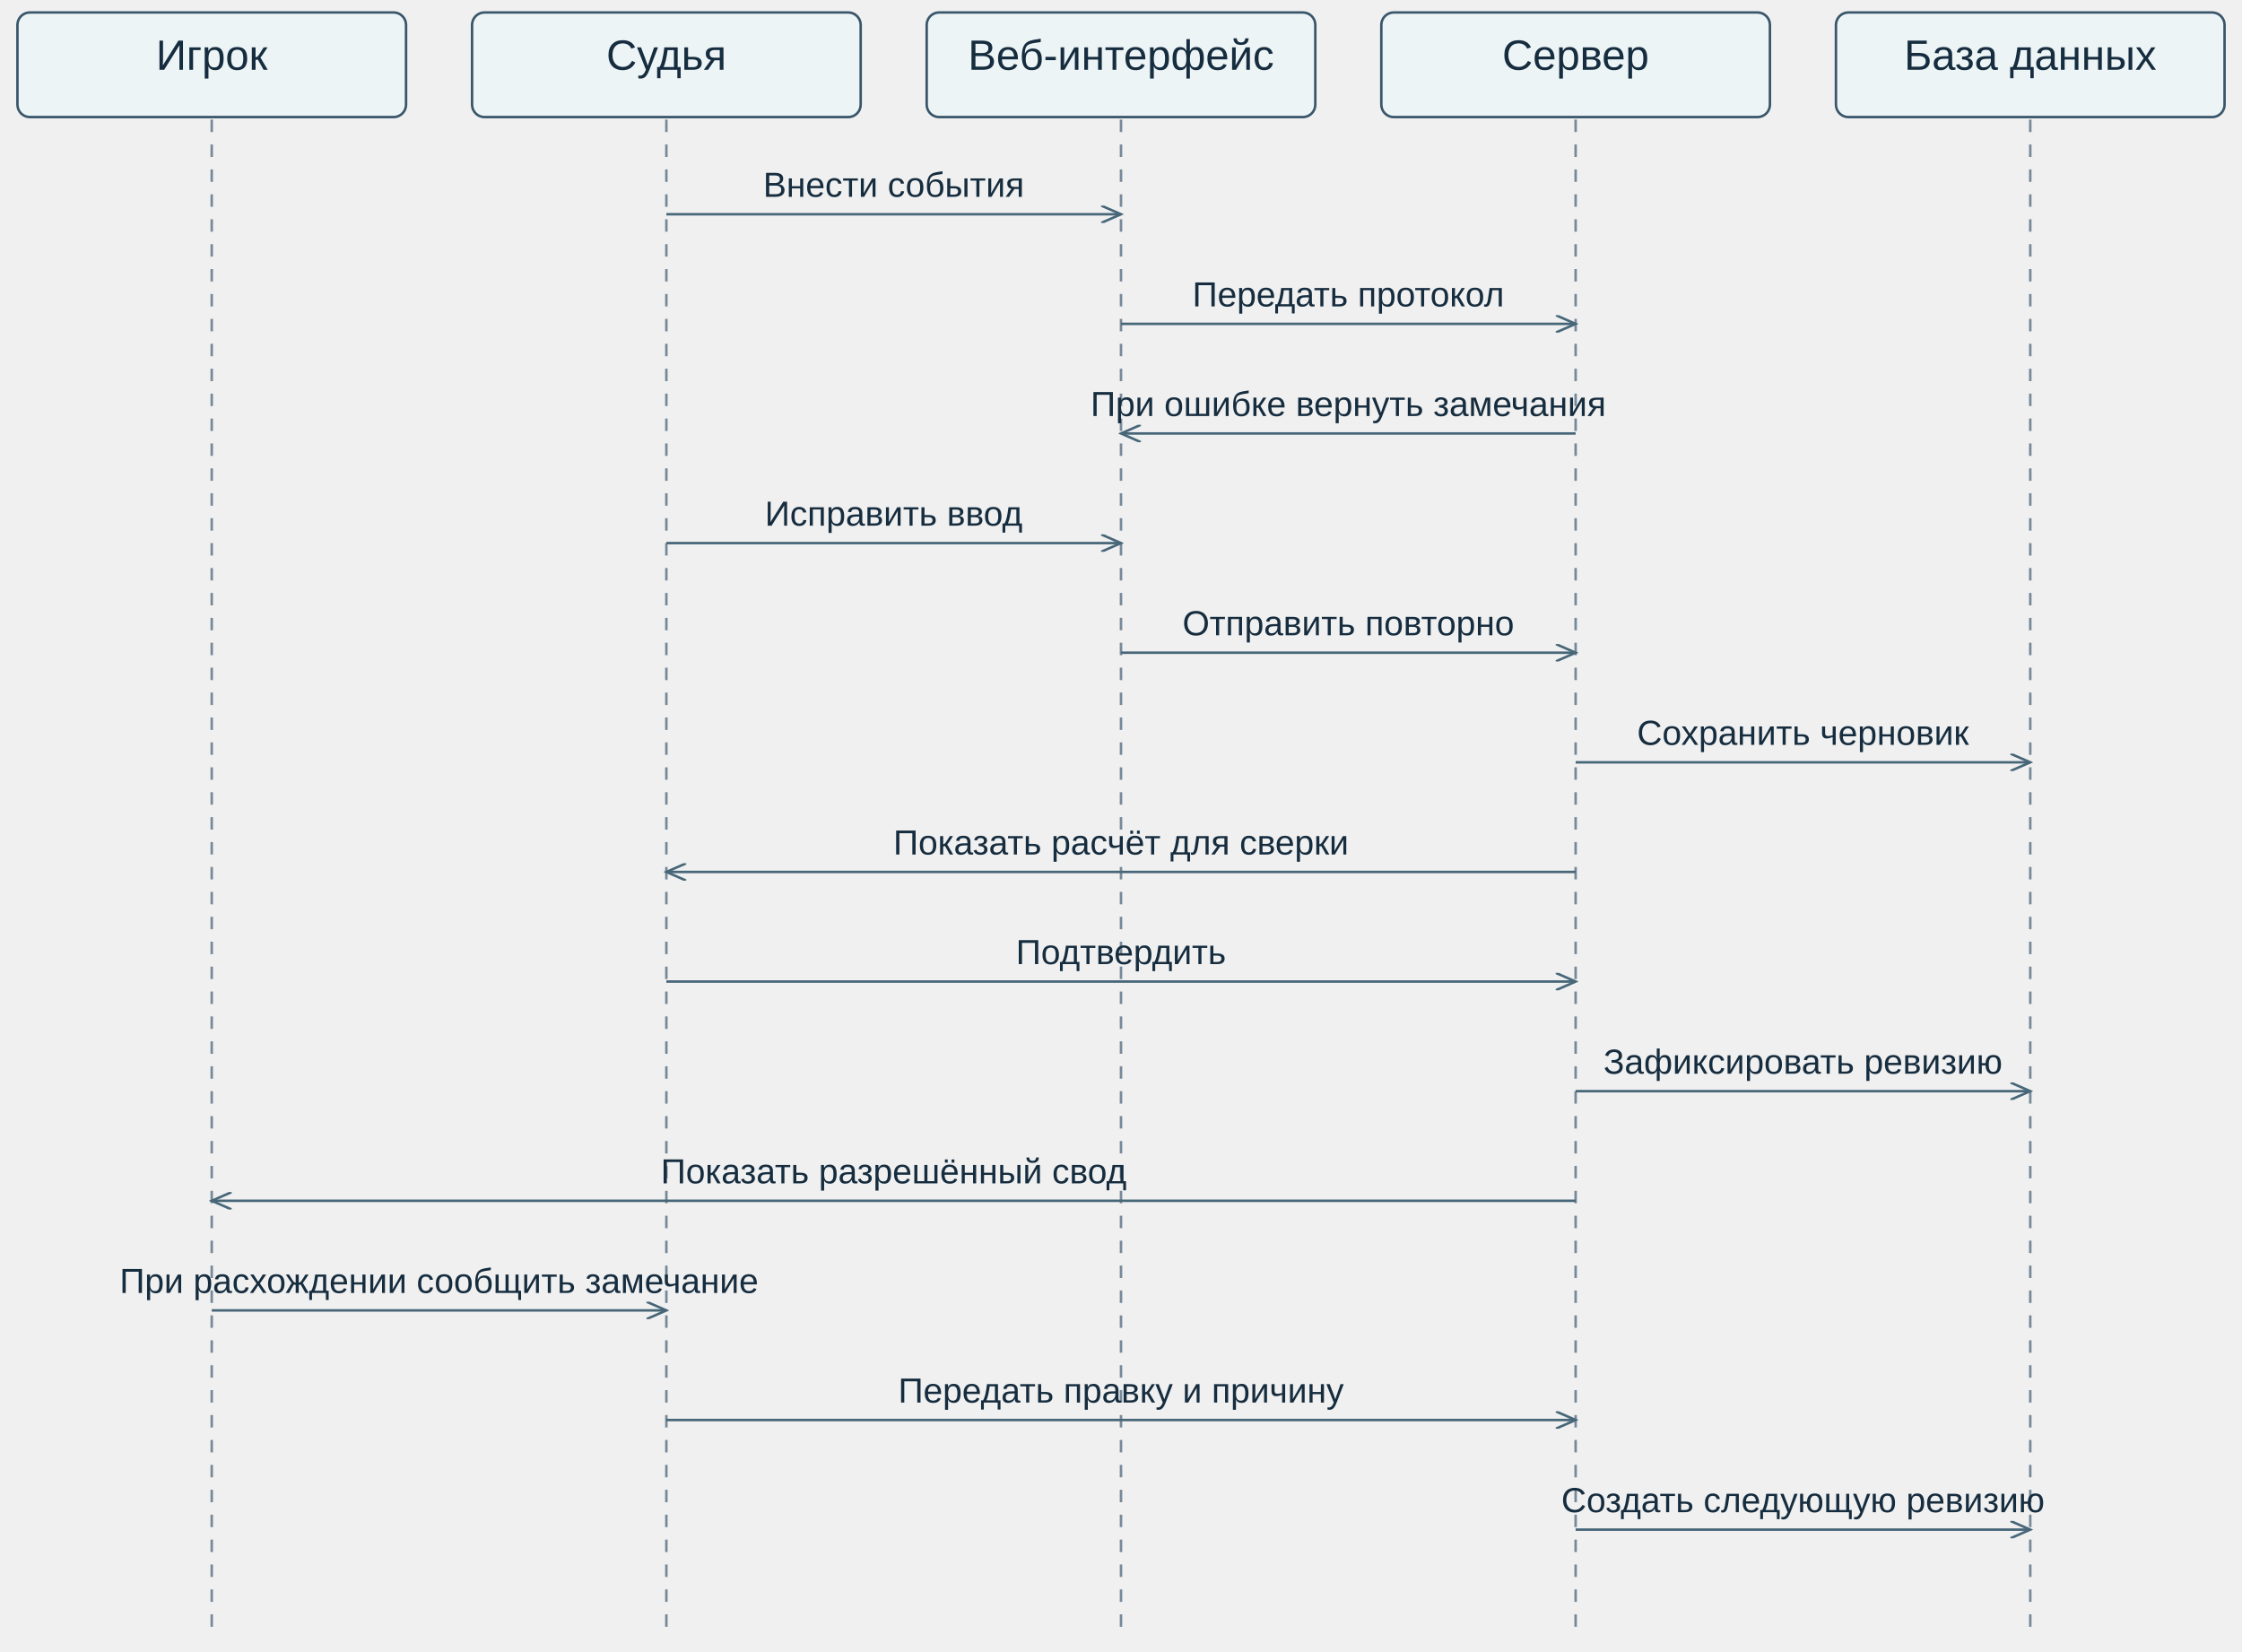
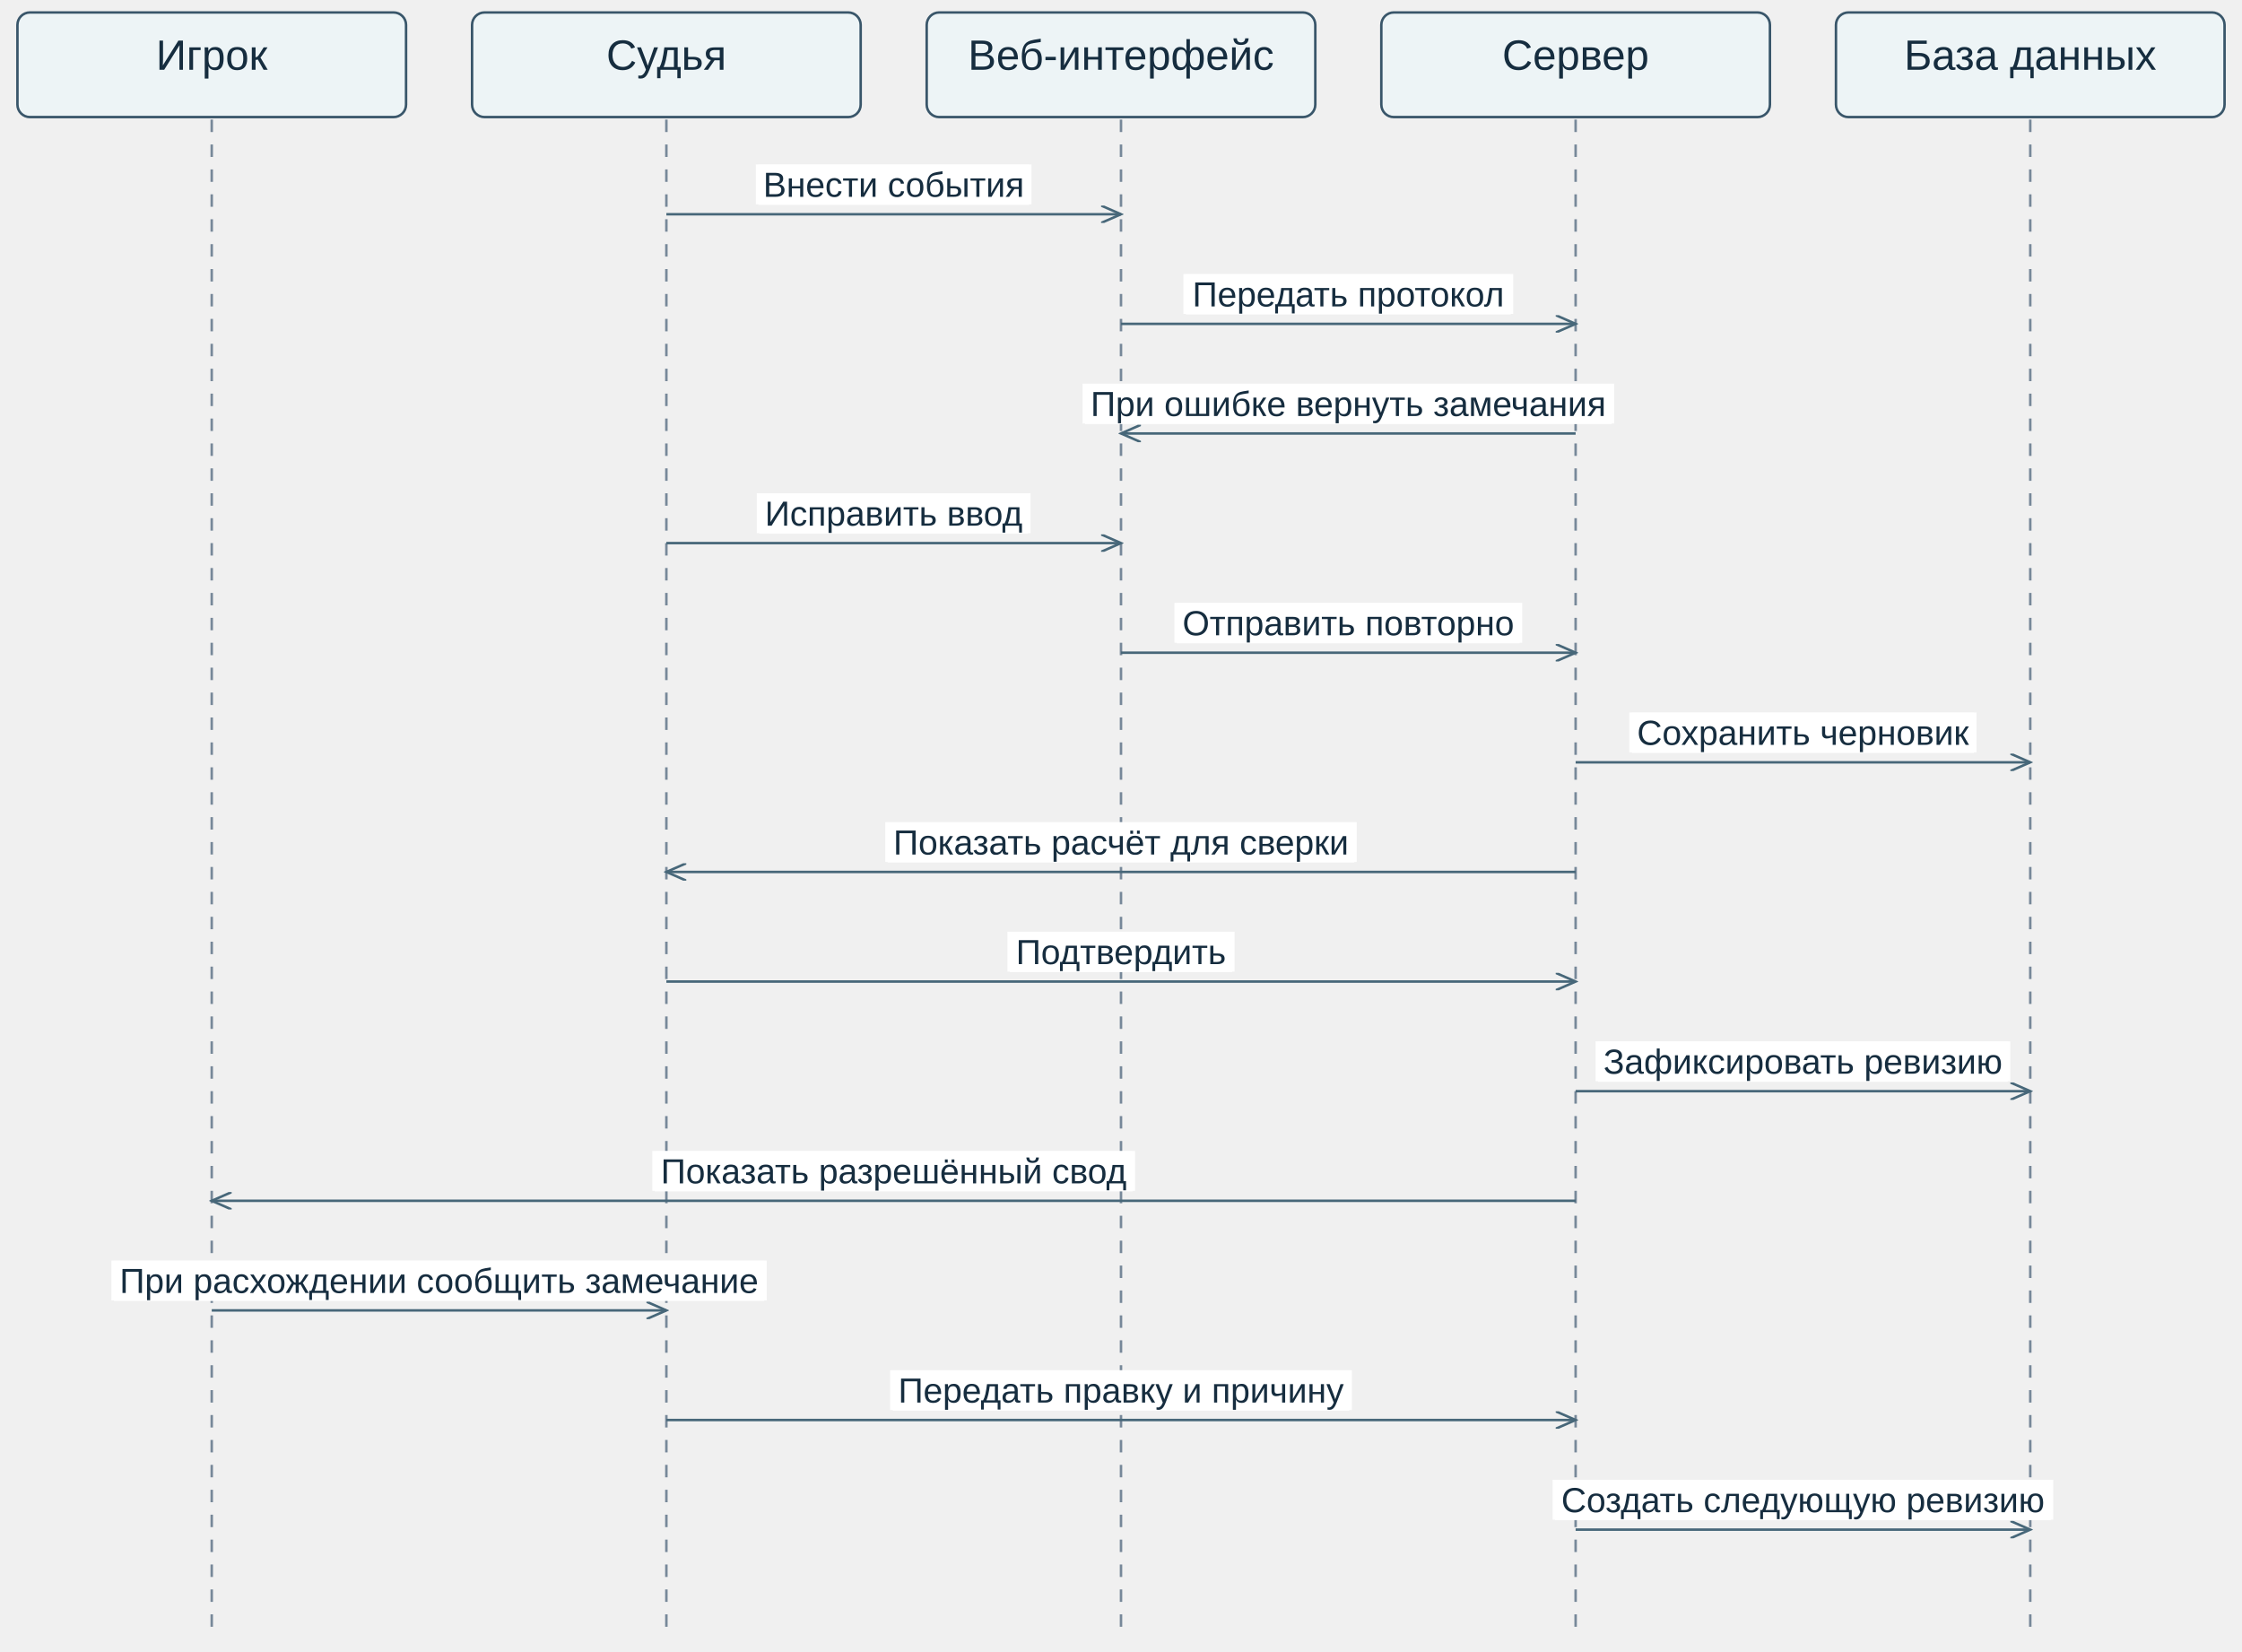
<svg xmlns="http://www.w3.org/2000/svg" viewBox="0 0 900 663" font-family="Arial,sans-serif">
  <defs>
    <marker id="arr" markerWidth="9" markerHeight="7" refX="8" refY="3.5" orient="auto">
      <path d="M0 0L8 3.5L0 7" fill="none" stroke="#476779" />
    </marker>
  </defs>
  <rect x="7" y="5" width="156" height="42" rx="5" fill="#edf4f6" stroke="#39566a" />
-   <text x="85" y="28" font-size="17" text-anchor="middle" fill="#162d3f">Игрок</text>
  <path d="M85 48V657" stroke="#789" stroke-dasharray="5 5" />
  <rect x="189.5" y="5" width="156" height="42" rx="5" fill="#edf4f6" stroke="#39566a" />
-   <text x="267.5" y="28" font-size="17" text-anchor="middle" fill="#162d3f">Судья</text>
  <path d="M267.5 48V657" stroke="#789" stroke-dasharray="5 5" />
  <rect x="372" y="5" width="156" height="42" rx="5" fill="#edf4f6" stroke="#39566a" />
-   <text x="450" y="28" font-size="17" text-anchor="middle" fill="#162d3f">Веб-интерфейс</text>
  <path d="M450 48V657" stroke="#789" stroke-dasharray="5 5" />
  <rect x="554.5" y="5" width="156" height="42" rx="5" fill="#edf4f6" stroke="#39566a" />
-   <text x="632.5" y="28" font-size="17" text-anchor="middle" fill="#162d3f">Сервер</text>
  <path d="M632.5 48V657" stroke="#789" stroke-dasharray="5 5" />
  <rect x="737" y="5" width="156" height="42" rx="5" fill="#edf4f6" stroke="#39566a" />
-   <text x="815" y="28" font-size="17" text-anchor="middle" fill="#162d3f">База данных</text>
  <path d="M815 48V657" stroke="#789" stroke-dasharray="5 5" />
  <path d="M267.5 86 L450 86" fill="none" stroke="#476779" marker-end="url(#arr)" />
+   <rect x="303.421" y="66.0" width="110.658" height="16" fill="#ffffff" stroke="none" />
+   <path d="M450 130 L632.5 130" fill="none" stroke="#476779" marker-end="url(#arr)" />
+   <rect x="475.048" y="110.0" width="132.403" height="16" fill="#ffffff" stroke="none" />
+   <path d="M632.5 174 L450 174" fill="none" stroke="#476779" marker-end="url(#arr)" />
+   <rect x="434.559" y="154.0" width="213.382" height="16" fill="#ffffff" stroke="none" />
+   <path d="M267.5 218 L450 218" fill="none" stroke="#476779" marker-end="url(#arr)" />
+   <rect x="303.8" y="198.0" width="109.899" height="16" fill="#ffffff" stroke="none" />
+   <path d="M450 262 L632.5 262" fill="none" stroke="#476779" marker-end="url(#arr)" />
+   <rect x="471.442" y="242.0" width="139.615" height="16" fill="#ffffff" stroke="none" />
+   <path d="M632.5 306 L815 306" fill="none" stroke="#476779" marker-end="url(#arr)" />
+   <rect x="654.059" y="286.0" width="139.383" height="16" fill="#ffffff" stroke="none" />
+   <path d="M632.5 350 L267.5 350" fill="none" stroke="#476779" marker-end="url(#arr)" />
+   <rect x="355.361" y="330.0" width="189.278" height="16" fill="#ffffff" stroke="none" />
+   <path d="M267.5 394 L632.5 394" fill="none" stroke="#476779" marker-end="url(#arr)" />
+   <rect x="404.433" y="374.0" width="91.135" height="16" fill="#ffffff" stroke="none" />
+   <path d="M632.5 438 L815 438" fill="none" stroke="#476779" marker-end="url(#arr)" />
+   <rect x="640.506" y="418.0" width="166.487" height="16" fill="#ffffff" stroke="none" />
+   <path d="M632.5 482 L85 482" fill="none" stroke="#476779" marker-end="url(#arr)" />
+   <rect x="261.865" y="462.0" width="193.77" height="16" fill="#ffffff" stroke="none" />
+   <path d="M85 526 L267.5 526" fill="none" stroke="#476779" marker-end="url(#arr)" />
+   <rect x="44.721" y="506.0" width="263.059" height="16" fill="#ffffff" stroke="none" />
+   <path d="M267.5 570 L632.5 570" fill="none" stroke="#476779" marker-end="url(#arr)" />
+   <rect x="357.34" y="550.0" width="185.32" height="16" fill="#ffffff" stroke="none" />
+   <path d="M632.5 614 L815 614" fill="none" stroke="#476779" marker-end="url(#arr)" />
+   <rect x="623.266" y="594.0" width="200.968" height="16" fill="#ffffff" stroke="none" />
+   <text x="85.0" y="28" font-size="17" text-anchor="middle" fill="#162d3f">Игрок</text>
+   <text x="267.5" y="28" font-size="17" text-anchor="middle" fill="#162d3f">Судья</text>
+   <text x="450.0" y="28" font-size="17" text-anchor="middle" fill="#162d3f">Веб-интерфейс</text>
+   <text x="632.5" y="28" font-size="17" text-anchor="middle" fill="#162d3f">Сервер</text>
+   <text x="815.0" y="28" font-size="17" text-anchor="middle" fill="#162d3f">База данных</text>
+   <rect x="304.421" y="66.12" width="108.658" height="16.1" fill="#ffffff" stroke="none" />
  <text x="358.75" y="79" font-size="14" text-anchor="middle" fill="#162d3f">Внести события</text>
-   <path d="M450 130 L632.5 130" fill="none" stroke="#476779" marker-end="url(#arr)" />
+   <rect x="476.048" y="110.12" width="130.403" height="16.1" fill="#ffffff" stroke="none" />
  <text x="541.25" y="123" font-size="14" text-anchor="middle" fill="#162d3f">Передать протокол</text>
-   <path d="M632.5 174 L450 174" fill="none" stroke="#476779" marker-end="url(#arr)" />
+   <rect x="435.559" y="154.12" width="211.382" height="16.1" fill="#ffffff" stroke="none" />
  <text x="541.25" y="167" font-size="14" text-anchor="middle" fill="#162d3f">При ошибке вернуть замечания</text>
-   <path d="M267.5 218 L450 218" fill="none" stroke="#476779" marker-end="url(#arr)" />
+   <rect x="304.8" y="198.12" width="107.899" height="16.1" fill="#ffffff" stroke="none" />
  <text x="358.75" y="211" font-size="14" text-anchor="middle" fill="#162d3f">Исправить ввод</text>
-   <path d="M450 262 L632.5 262" fill="none" stroke="#476779" marker-end="url(#arr)" />
+   <rect x="472.442" y="242.12" width="137.615" height="16.1" fill="#ffffff" stroke="none" />
  <text x="541.25" y="255" font-size="14" text-anchor="middle" fill="#162d3f">Отправить повторно</text>
-   <path d="M632.5 306 L815 306" fill="none" stroke="#476779" marker-end="url(#arr)" />
+   <rect x="655.059" y="286.12" width="137.383" height="16.1" fill="#ffffff" stroke="none" />
  <text x="723.75" y="299" font-size="14" text-anchor="middle" fill="#162d3f">Сохранить черновик</text>
-   <path d="M632.5 350 L267.5 350" fill="none" stroke="#476779" marker-end="url(#arr)" />
-   <text x="450" y="343" font-size="14" text-anchor="middle" fill="#162d3f">Показать расчёт для сверки</text>
-   <path d="M267.5 394 L632.5 394" fill="none" stroke="#476779" marker-end="url(#arr)" />
-   <text x="450" y="387" font-size="14" text-anchor="middle" fill="#162d3f">Подтвердить</text>
-   <path d="M632.5 438 L815 438" fill="none" stroke="#476779" marker-end="url(#arr)" />
+   <rect x="356.361" y="330.12" width="187.278" height="16.1" fill="#ffffff" stroke="none" />
+   <text x="450.0" y="343" font-size="14" text-anchor="middle" fill="#162d3f">Показать расчёт для сверки</text>
+   <rect x="405.433" y="374.12" width="89.135" height="16.1" fill="#ffffff" stroke="none" />
+   <text x="450.0" y="387" font-size="14" text-anchor="middle" fill="#162d3f">Подтвердить</text>
+   <rect x="641.506" y="418.12" width="164.487" height="16.1" fill="#ffffff" stroke="none" />
  <text x="723.75" y="431" font-size="14" text-anchor="middle" fill="#162d3f">Зафиксировать ревизию</text>
-   <path d="M632.5 482 L85 482" fill="none" stroke="#476779" marker-end="url(#arr)" />
+   <rect x="262.865" y="462.12" width="191.77" height="16.1" fill="#ffffff" stroke="none" />
  <text x="358.75" y="475" font-size="14" text-anchor="middle" fill="#162d3f">Показать разрешённый свод</text>
-   <path d="M85 526 L267.5 526" fill="none" stroke="#476779" marker-end="url(#arr)" />
+   <rect x="45.721" y="506.12" width="261.059" height="16.1" fill="#ffffff" stroke="none" />
  <text x="176.25" y="519" font-size="14" text-anchor="middle" fill="#162d3f">При расхождении сообщить замечание</text>
-   <path d="M267.5 570 L632.5 570" fill="none" stroke="#476779" marker-end="url(#arr)" />
-   <text x="450" y="563" font-size="14" text-anchor="middle" fill="#162d3f">Передать правку и причину</text>
-   <path d="M632.5 614 L815 614" fill="none" stroke="#476779" marker-end="url(#arr)" />
+   <rect x="358.34" y="550.12" width="183.32" height="16.1" fill="#ffffff" stroke="none" />
+   <text x="450.0" y="563" font-size="14" text-anchor="middle" fill="#162d3f">Передать правку и причину</text>
+   <rect x="624.266" y="594.12" width="198.968" height="16.1" fill="#ffffff" stroke="none" />
  <text x="723.75" y="607" font-size="14" text-anchor="middle" fill="#162d3f">Создать следующую ревизию</text>
</svg>
